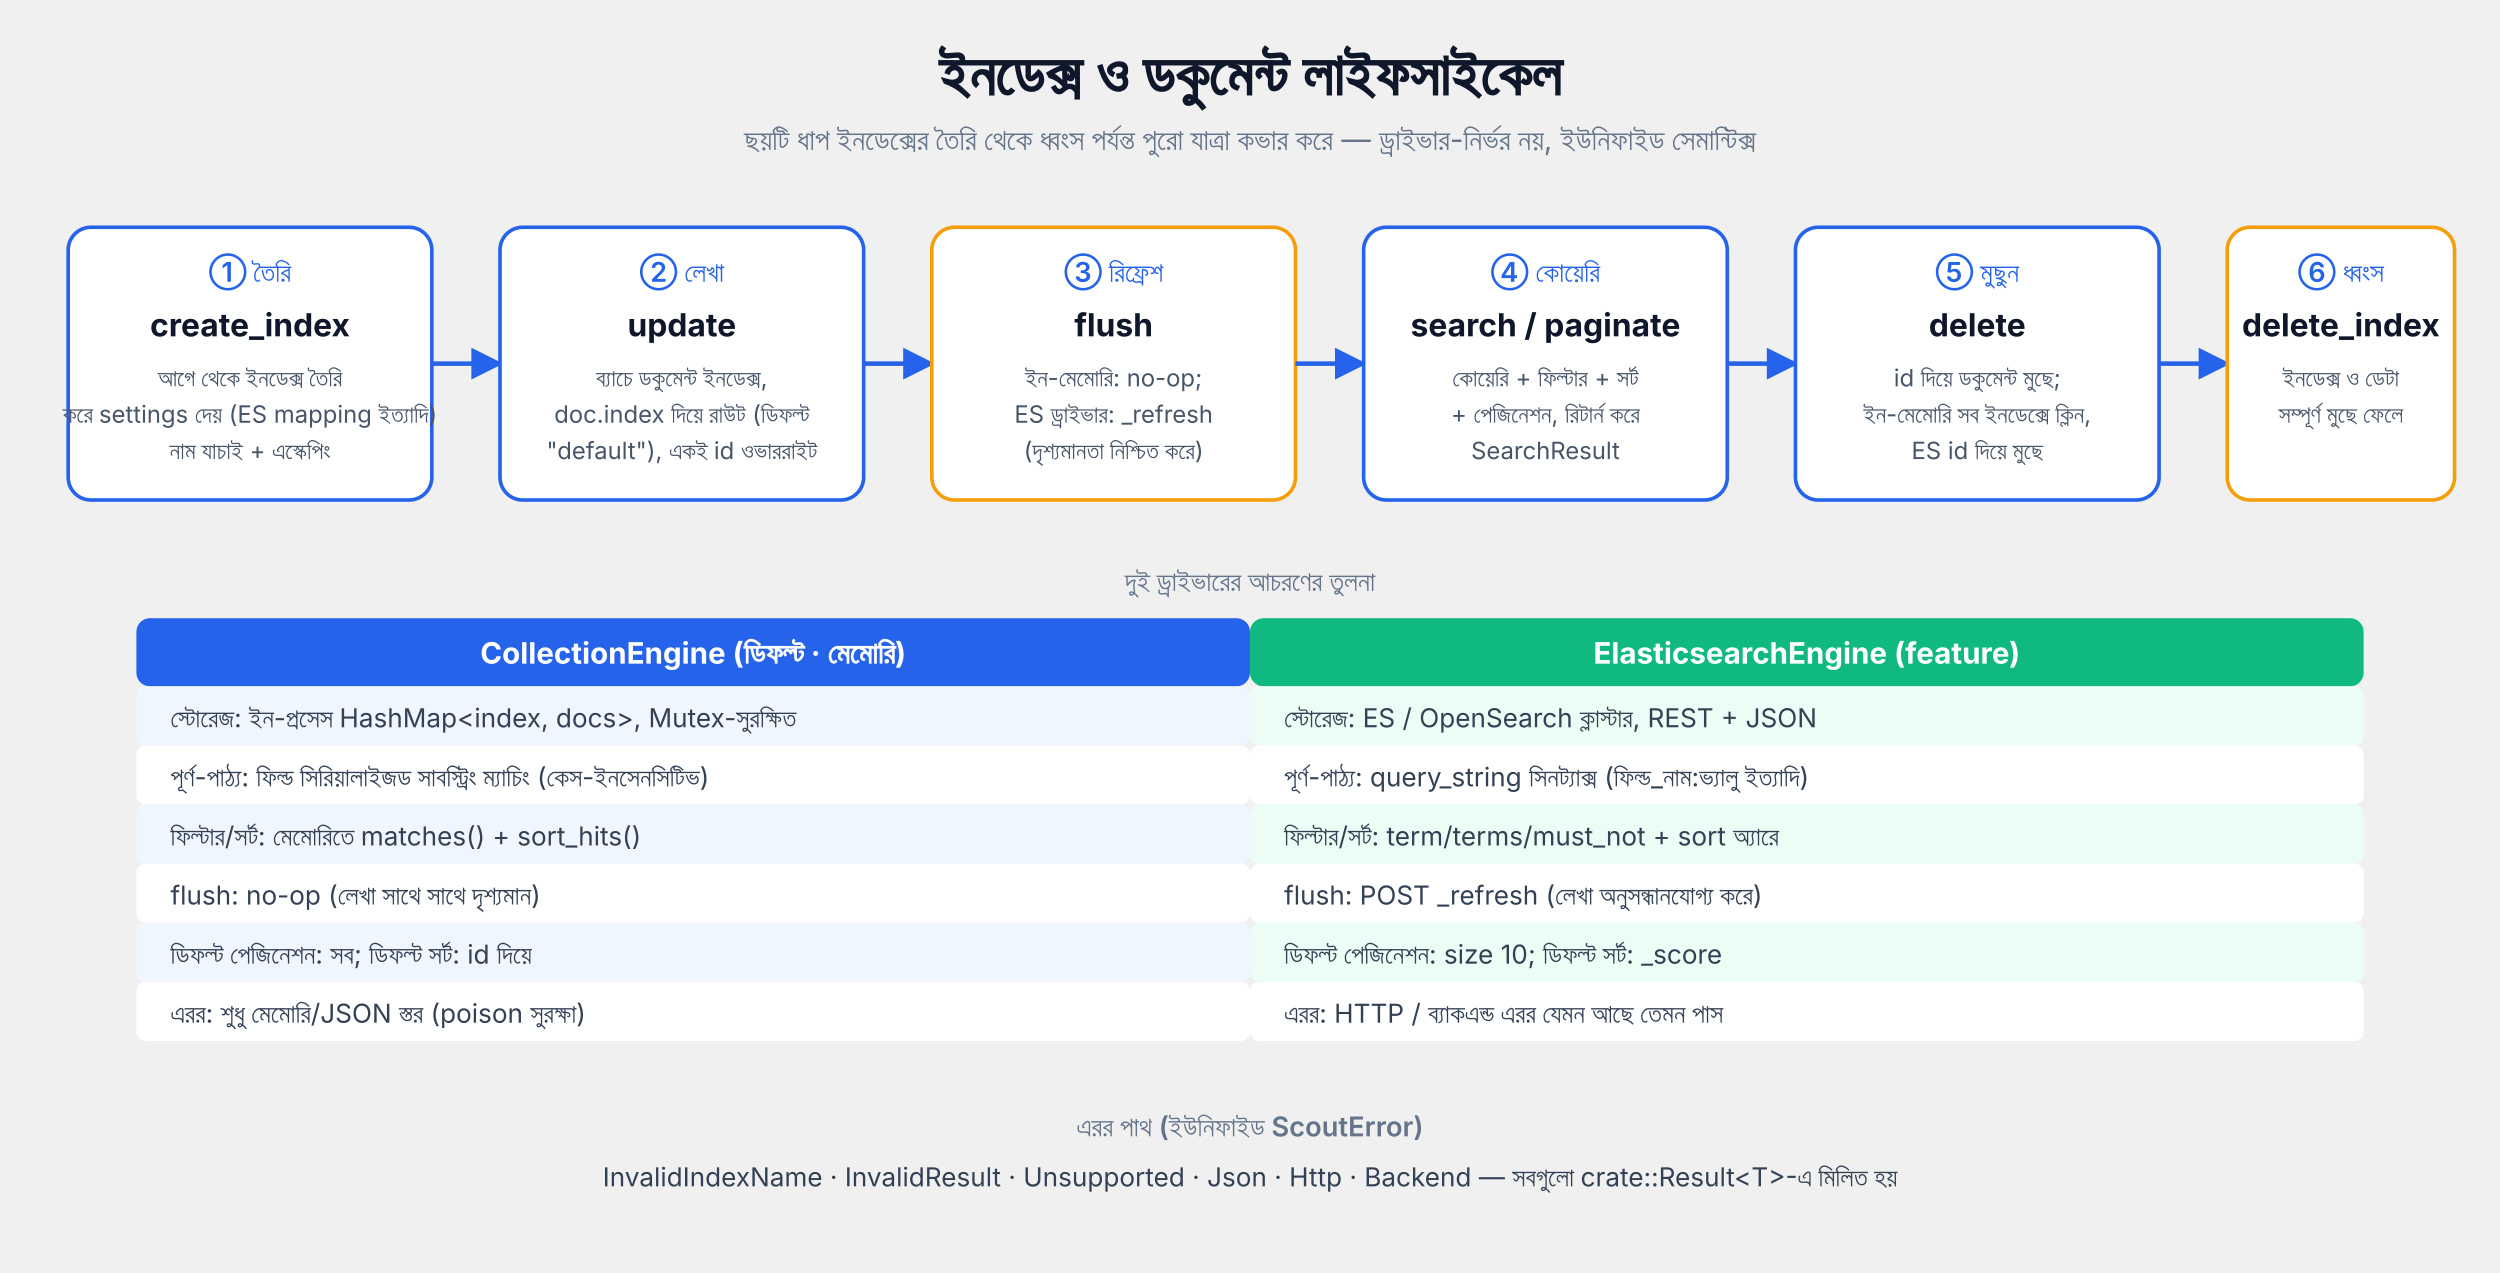
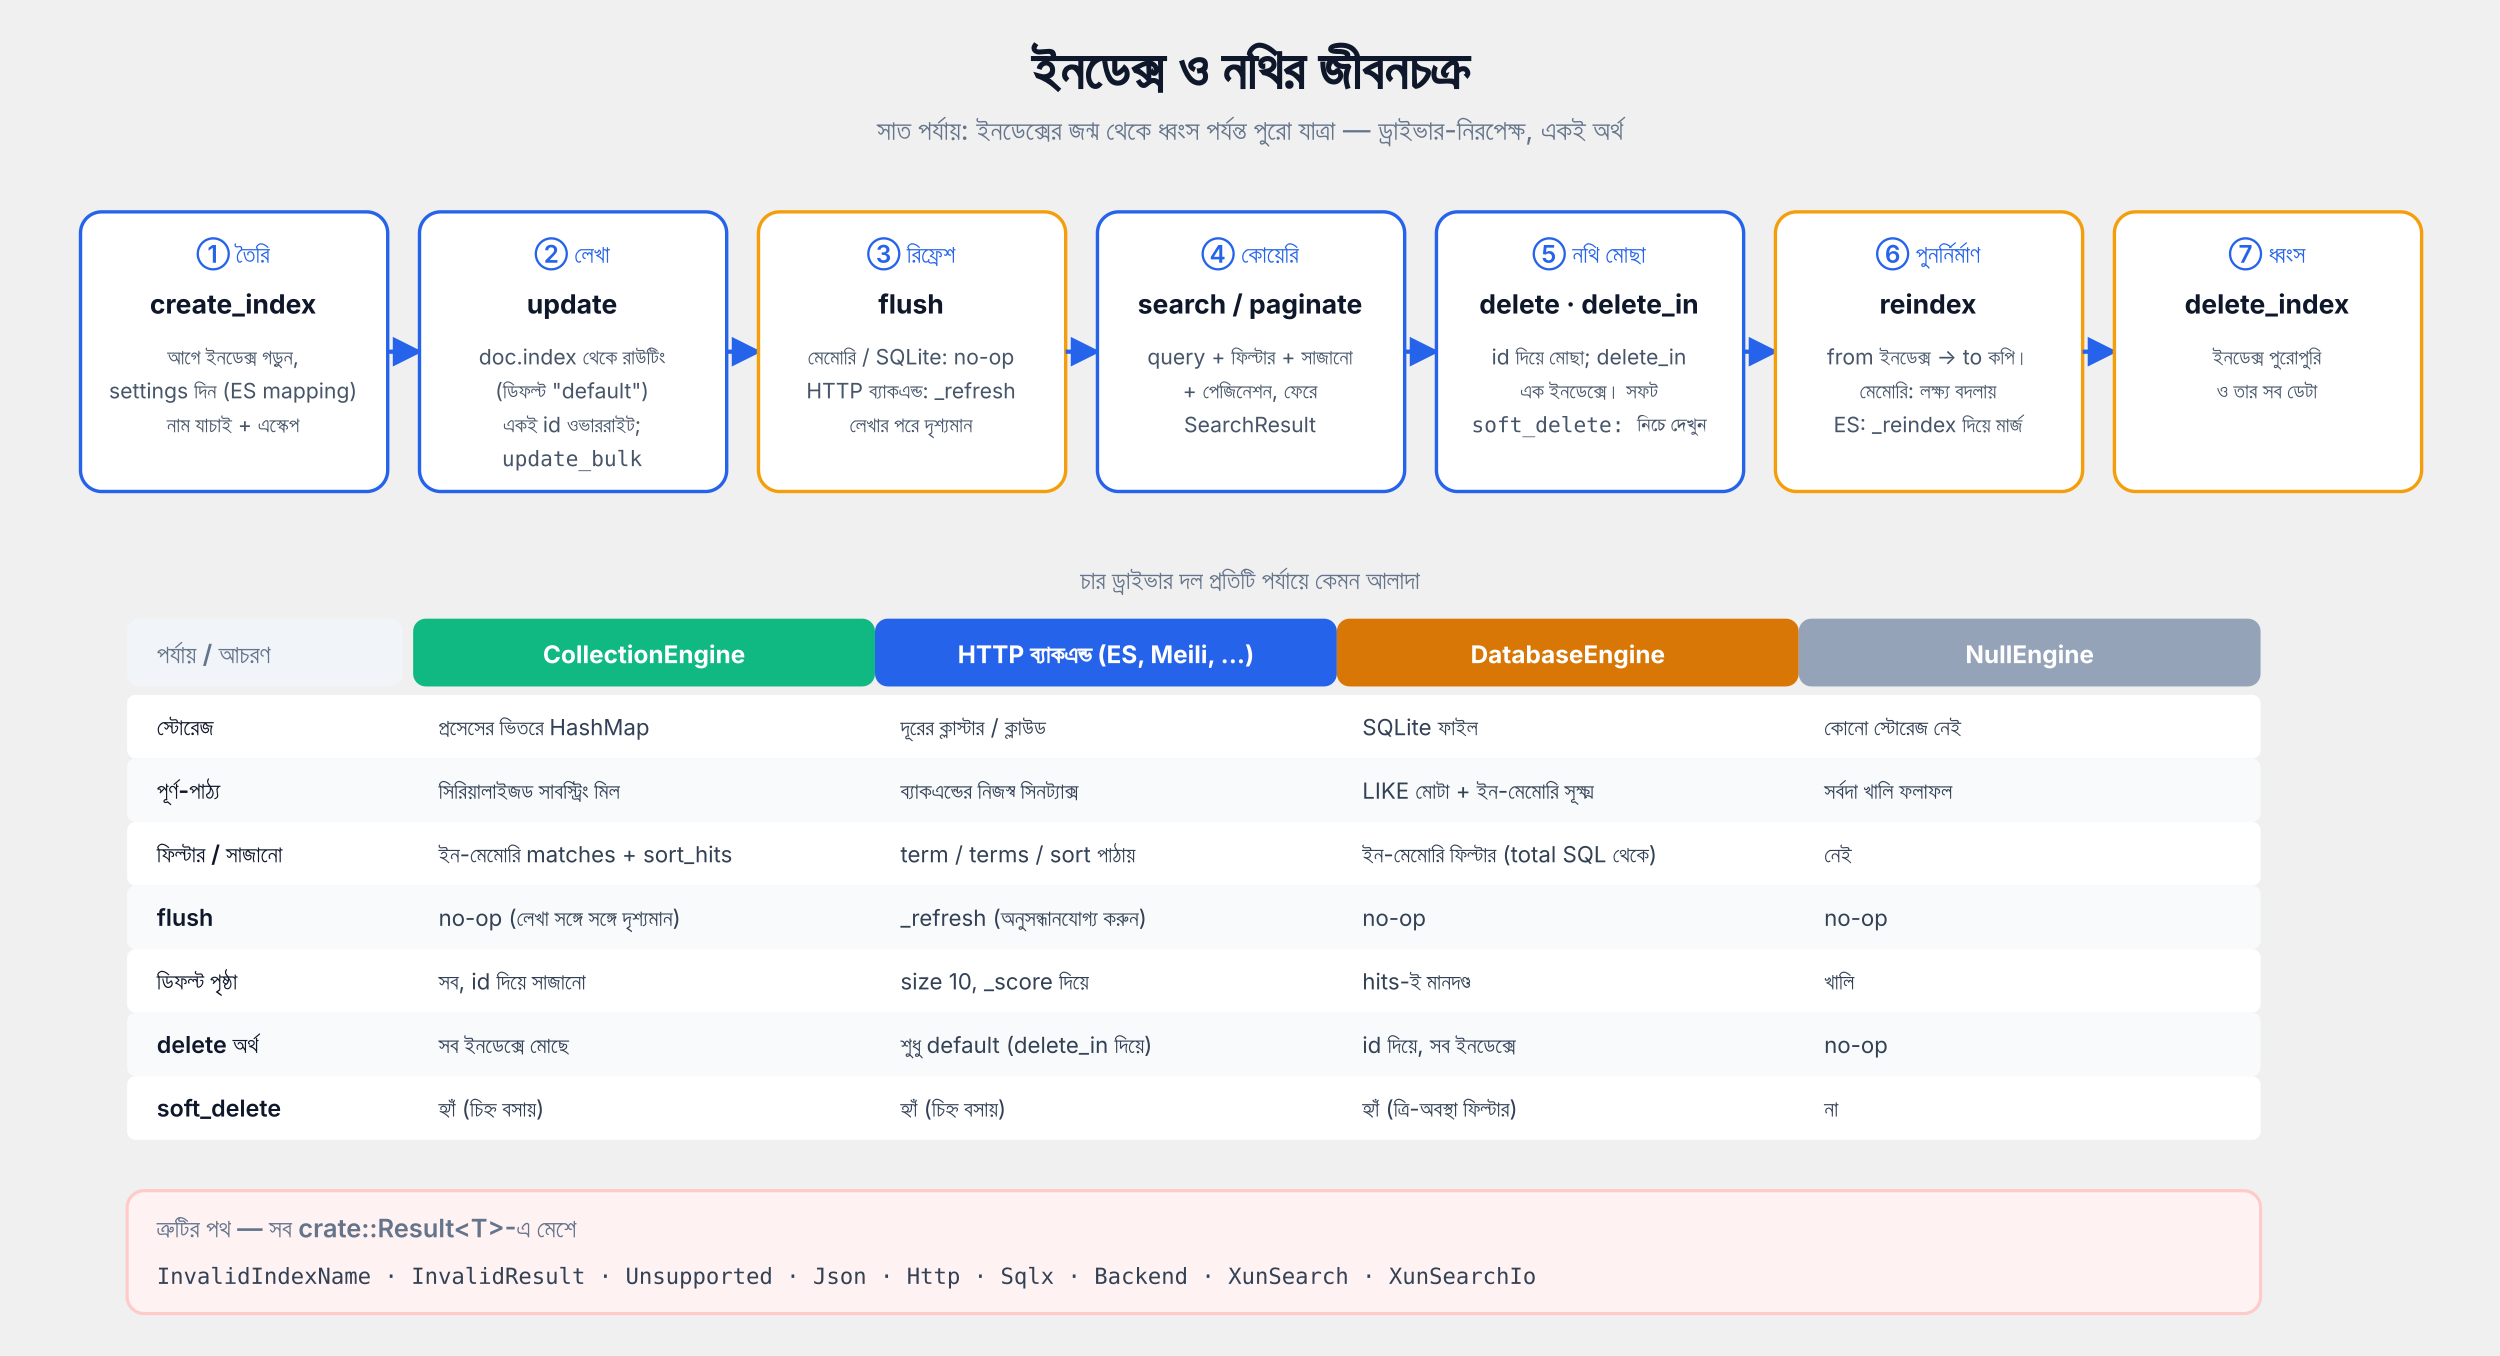
- <svg xmlns="http://www.w3.org/2000/svg" viewBox="0 0 1100 560" font-family="system-ui, -apple-system, 'Segoe UI', sans-serif">
+ <svg xmlns="http://www.w3.org/2000/svg" viewBox="0 0 1180 640" font-family="system-ui, -apple-system, 'Segoe UI', sans-serif" role="img" aria-labelledby="lifeTitle">
  <defs>
    <marker id="arrow2" viewBox="0 0 10 10" refX="9" refY="5" markerWidth="7" markerHeight="7" orient="auto-start-reverse">
      <path d="M 0 0 L 10 5 L 0 10 z" fill="#2563eb" />
    </marker>
    <style>
      .title { font-size: 26px; font-weight: 700; fill: #0f172a; }
      .sub   { font-size: 13px; fill: #64748b; }
-       .node  { fill: #ffffff; stroke: #2563eb; stroke-width: 1.6; rx: 10; }
+       .node  { fill: #ffffff; stroke: #2563eb; stroke-width: 1.6; }
      .node-alt { stroke: #f59e0b; }
-       .step  { font-size: 12px; font-weight: 600; fill: #2563eb; }
-       .name  { font-size: 14px; font-weight: 700; fill: #0f172a; }
-       .desc  { font-size: 10.5px; fill: #475569; }
-       .hdr   { font-size: 13px; font-weight: 700; fill: #ffffff; }
-       .hdr-a { fill: #2563eb; }
-       .hdr-b { fill: #10b981; }
-       .cell  { font-size: 11.5px; fill: #334155; }
+       .step  { font-size: 11.5px; font-weight: 600; fill: #2563eb; }
+       .name  { font-size: 12.5px; font-weight: 700; fill: #0f172a; }
+       .desc  { font-size: 10px; fill: #475569; }
+       .hdr   { font-size: 11.5px; font-weight: 700; fill: #ffffff; }
+       .cell  { font-size: 10.5px; fill: #334155; }
+       .rowlb { font-size: 11px; font-weight: 600; fill: #0f172a; }
      .lbl   { font-size: 12px; fill: #64748b; font-weight: 600; }
+       .mono  { font-family: ui-monospace, SFMono-Regular, Menlo, monospace; }
    </style>
  </defs>
-   <text x="550" y="42" text-anchor="middle" class="title">ইনডেক্স ও ডকুমেন্ট লাইফসাইকেল</text>
-   <text x="550" y="66" text-anchor="middle" class="sub">ছয়টি ধাপ ইনডেক্সের তৈরি থেকে ধ্বংস পর্যন্ত পুরো যাত্রা কভার করে — ড্রাইভার-নির্ভর নয়, ইউনিফাইড সেমান্টিক্স</text>
-   <rect x="30" y="100" width="160" height="120" class="node" />
+   <text x="590" y="42" text-anchor="middle" class="title">ইনডেক্স ও নথির জীবনচক্র</text>
+   <text x="590" y="66" text-anchor="middle" class="sub">সাত পর্যায়: ইনডেক্সের জন্ম থেকে ধ্বংস পর্যন্ত পুরো যাত্রা — ড্রাইভার-নিরপেক্ষ, একই অর্থ</text>
+   <rect x="38" y="100" width="145" height="132" rx="10" class="node" />
  <text x="110" y="124" text-anchor="middle" class="step">① তৈরি</text>
  <text x="110" y="148" text-anchor="middle" class="name">create_index</text>
-   <text x="110" y="170" text-anchor="middle" class="desc">আগে থেকে ইনডেক্স তৈরি</text>
-   <text x="110" y="186" text-anchor="middle" class="desc">করে settings দেয় (ES mapping ইত্যাদি)</text>
-   <text x="110" y="202" text-anchor="middle" class="desc">নাম যাচাই + এস্কেপিং</text>
-   <line x1="190" y1="160" x2="220" y2="160" stroke="#2563eb" stroke-width="2" marker-end="url(#arrow2)" />
-   <rect x="220" y="100" width="160" height="120" class="node" />
-   <text x="300" y="124" text-anchor="middle" class="step">② লেখা</text>
-   <text x="300" y="148" text-anchor="middle" class="name">update</text>
-   <text x="300" y="170" text-anchor="middle" class="desc">ব্যাচে ডকুমেন্ট ইনডেক্স,</text>
-   <text x="300" y="186" text-anchor="middle" class="desc">doc.index দিয়ে রাউট (ডিফল্ট</text>
-   <text x="300" y="202" text-anchor="middle" class="desc">"default"), একই id ওভাররাইট</text>
-   <line x1="380" y1="160" x2="410" y2="160" stroke="#2563eb" stroke-width="2" marker-end="url(#arrow2)" />
-   <rect x="410" y="100" width="160" height="120" class="node node-alt" />
-   <text x="490" y="124" text-anchor="middle" class="step">③ রিফ্রেশ</text>
-   <text x="490" y="148" text-anchor="middle" class="name">flush</text>
-   <text x="490" y="170" text-anchor="middle" class="desc">ইন-মেমোরি: no-op;</text>
-   <text x="490" y="186" text-anchor="middle" class="desc">ES ড্রাইভার: _refresh</text>
-   <text x="490" y="202" text-anchor="middle" class="desc">(দৃশ্যমানতা নিশ্চিত করে)</text>
-   <line x1="570" y1="160" x2="600" y2="160" stroke="#2563eb" stroke-width="2" marker-end="url(#arrow2)" />
-   <rect x="600" y="100" width="160" height="120" class="node" />
-   <text x="680" y="124" text-anchor="middle" class="step">④ কোয়েরি</text>
-   <text x="680" y="148" text-anchor="middle" class="name">search / paginate</text>
-   <text x="680" y="170" text-anchor="middle" class="desc">কোয়েরি + ফিল্টার + সর্ট</text>
-   <text x="680" y="186" text-anchor="middle" class="desc">+ পেজিনেশন, রিটার্ন করে</text>
-   <text x="680" y="202" text-anchor="middle" class="desc">SearchResult</text>
-   <line x1="760" y1="160" x2="790" y2="160" stroke="#2563eb" stroke-width="2" marker-end="url(#arrow2)" />
-   <rect x="790" y="100" width="160" height="120" class="node" />
-   <text x="870" y="124" text-anchor="middle" class="step">⑤ মুছুন</text>
-   <text x="870" y="148" text-anchor="middle" class="name">delete</text>
-   <text x="870" y="170" text-anchor="middle" class="desc">id দিয়ে ডকুমেন্ট মুছে;</text>
-   <text x="870" y="186" text-anchor="middle" class="desc">ইন-মেমোরি সব ইনডেক্সে ক্লিন,</text>
-   <text x="870" y="202" text-anchor="middle" class="desc">ES id দিয়ে মুছে</text>
-   <line x1="950" y1="160" x2="980" y2="160" stroke="#2563eb" stroke-width="2" marker-end="url(#arrow2)" />
-   <rect x="980" y="100" width="100" height="120" class="node node-alt" />
-   <text x="1030" y="124" text-anchor="middle" class="step">⑥ ধ্বংস</text>
-   <text x="1030" y="148" text-anchor="middle" class="name">delete_index</text>
-   <text x="1030" y="170" text-anchor="middle" class="desc">ইনডেক্স ও ডেটা</text>
-   <text x="1030" y="186" text-anchor="middle" class="desc">সম্পূর্ণ মুছে ফেলে</text>
-   <text x="550" y="260" text-anchor="middle" class="lbl">দুই ড্রাইভারের আচরণের তুলনা</text>
-   <rect x="60" y="272" width="490" height="30" rx="6" class="hdr hdr-a" />
-   <rect x="550" y="272" width="490" height="30" rx="6" class="hdr hdr-b" />
-   <text x="305" y="292" text-anchor="middle" class="hdr">CollectionEngine (ডিফল্ট · মেমোরি)</text>
-   <text x="795" y="292" text-anchor="middle" class="hdr">ElasticsearchEngine (feature)</text>
-   <rect x="60" y="302" width="490" height="26" rx="4" fill="#eff6ff" />
-   <rect x="550" y="302" width="490" height="26" rx="4" fill="#ecfdf5" />
-   <text x="75" y="320" class="cell">স্টোরেজ: ইন-প্রসেস HashMap&lt;index, docs&gt;, Mutex-সুরক্ষিত</text>
-   <text x="565" y="320" class="cell">স্টোরেজ: ES / OpenSearch ক্লাস্টার, REST + JSON</text>
-   <rect x="60" y="328" width="490" height="26" rx="4" fill="#ffffff" />
-   <rect x="550" y="328" width="490" height="26" rx="4" fill="#ffffff" />
-   <text x="75" y="346" class="cell">পূর্ণ-পাঠ্য: ফিল্ড সিরিয়ালাইজড সাবস্ট্রিং ম্যাচিং (কেস-ইনসেনসিটিভ)</text>
-   <text x="565" y="346" class="cell">পূর্ণ-পাঠ্য: query_string সিনট্যাক্স (ফিল্ড_নাম:ভ্যালু ইত্যাদি)</text>
-   <rect x="60" y="354" width="490" height="26" rx="4" fill="#eff6ff" />
-   <rect x="550" y="354" width="490" height="26" rx="4" fill="#ecfdf5" />
-   <text x="75" y="372" class="cell">ফিল্টার/সর্ট: মেমোরিতে matches() + sort_hits()</text>
-   <text x="565" y="372" class="cell">ফিল্টার/সর্ট: term/terms/must_not + sort অ্যারে</text>
-   <rect x="60" y="380" width="490" height="26" rx="4" fill="#ffffff" />
-   <rect x="550" y="380" width="490" height="26" rx="4" fill="#ffffff" />
-   <text x="75" y="398" class="cell">flush: no-op (লেখা সাথে সাথে দৃশ্যমান)</text>
-   <text x="565" y="398" class="cell">flush: POST _refresh (লেখা অনুসন্ধানযোগ্য করে)</text>
-   <rect x="60" y="406" width="490" height="26" rx="4" fill="#eff6ff" />
-   <rect x="550" y="406" width="490" height="26" rx="4" fill="#ecfdf5" />
-   <text x="75" y="424" class="cell">ডিফল্ট পেজিনেশন: সব; ডিফল্ট সর্ট: id দিয়ে</text>
-   <text x="565" y="424" class="cell">ডিফল্ট পেজিনেশন: size 10; ডিফল্ট সর্ট: _score</text>
-   <rect x="60" y="432" width="490" height="26" rx="4" fill="#ffffff" />
-   <rect x="550" y="432" width="490" height="26" rx="4" fill="#ffffff" />
-   <text x="75" y="450" class="cell">এরর: শুধু মেমোরি/JSON স্তর (poison সুরক্ষা)</text>
-   <text x="565" y="450" class="cell">এরর: HTTP / ব্যাকএন্ড এরর যেমন আছে তেমন পাস</text>
-   <text x="550" y="500" text-anchor="middle" class="lbl">এরর পাথ (ইউনিফাইড ScoutError)</text>
-   <text x="550" y="522" text-anchor="middle" class="cell">InvalidIndexName · InvalidResult · Unsupported · Json · Http · Backend — সবগুলো crate::Result&lt;T&gt;-এ মিলিত হয়</text>
+   <text x="110" y="172" text-anchor="middle" class="desc">আগে ইনডেক্স গড়ুন,</text>
+   <text x="110" y="188" text-anchor="middle" class="desc">settings দিন (ES mapping)</text>
+   <text x="110" y="204" text-anchor="middle" class="desc">নাম যাচাই + এস্কেপ</text>
+   <line x1="183" y1="166" x2="198" y2="166" stroke="#2563eb" stroke-width="2" marker-end="url(#arrow2)" />
+   <rect x="198" y="100" width="145" height="132" rx="10" class="node" />
+   <text x="270" y="124" text-anchor="middle" class="step">② লেখা</text>
+   <text x="270" y="148" text-anchor="middle" class="name">update</text>
+   <text x="270" y="172" text-anchor="middle" class="desc">doc.index থেকে রাউটিং</text>
+   <text x="270" y="188" text-anchor="middle" class="desc">(ডিফল্ট "default")</text>
+   <text x="270" y="204" text-anchor="middle" class="desc">একই id ওভাররাইট;</text>
+   <text x="270" y="220" text-anchor="middle" class="desc mono">update_bulk</text>
+   <line x1="343" y1="166" x2="358" y2="166" stroke="#2563eb" stroke-width="2" marker-end="url(#arrow2)" />
+   <rect x="358" y="100" width="145" height="132" rx="10" class="node node-alt" />
+   <text x="430" y="124" text-anchor="middle" class="step">③ রিফ্রেশ</text>
+   <text x="430" y="148" text-anchor="middle" class="name">flush</text>
+   <text x="430" y="172" text-anchor="middle" class="desc">মেমোরি / SQLite: no-op</text>
+   <text x="430" y="188" text-anchor="middle" class="desc">HTTP ব্যাকএন্ড: _refresh</text>
+   <text x="430" y="204" text-anchor="middle" class="desc">লেখার পরে দৃশ্যমান</text>
+   <line x1="503" y1="166" x2="518" y2="166" stroke="#2563eb" stroke-width="2" marker-end="url(#arrow2)" />
+   <rect x="518" y="100" width="145" height="132" rx="10" class="node" />
+   <text x="590" y="124" text-anchor="middle" class="step">④ কোয়েরি</text>
+   <text x="590" y="148" text-anchor="middle" class="name">search / paginate</text>
+   <text x="590" y="172" text-anchor="middle" class="desc">query + ফিল্টার + সাজানো</text>
+   <text x="590" y="188" text-anchor="middle" class="desc">+ পেজিনেশন, ফেরে</text>
+   <text x="590" y="204" text-anchor="middle" class="desc">SearchResult</text>
+   <line x1="663" y1="166" x2="678" y2="166" stroke="#2563eb" stroke-width="2" marker-end="url(#arrow2)" />
+   <rect x="678" y="100" width="145" height="132" rx="10" class="node" />
+   <text x="750" y="124" text-anchor="middle" class="step">⑤ নথি মোছা</text>
+   <text x="750" y="148" text-anchor="middle" class="name">delete · delete_in</text>
+   <text x="750" y="172" text-anchor="middle" class="desc">id দিয়ে মোছা; delete_in</text>
+   <text x="750" y="188" text-anchor="middle" class="desc">এক ইনডেক্সে। সফট</text>
+   <text x="750" y="204" text-anchor="middle" class="desc mono">soft_delete: নিচে দেখুন</text>
+   <line x1="823" y1="166" x2="838" y2="166" stroke="#2563eb" stroke-width="2" marker-end="url(#arrow2)" />
+   <rect x="838" y="100" width="145" height="132" rx="10" class="node node-alt" />
+   <text x="910" y="124" text-anchor="middle" class="step">⑥ পুনর্নির্মাণ</text>
+   <text x="910" y="148" text-anchor="middle" class="name">reindex</text>
+   <text x="910" y="172" text-anchor="middle" class="desc">from ইনডেক্স → to কপি।</text>
+   <text x="910" y="188" text-anchor="middle" class="desc">মেমোরি: লক্ষ্য বদলায়</text>
+   <text x="910" y="204" text-anchor="middle" class="desc">ES: _reindex দিয়ে মার্জ</text>
+   <line x1="983" y1="166" x2="998" y2="166" stroke="#2563eb" stroke-width="2" marker-end="url(#arrow2)" />
+   <rect x="998" y="100" width="145" height="132" rx="10" class="node node-alt" />
+   <text x="1070" y="124" text-anchor="middle" class="step">⑦ ধ্বংস</text>
+   <text x="1070" y="148" text-anchor="middle" class="name">delete_index</text>
+   <text x="1070" y="172" text-anchor="middle" class="desc">ইনডেক্স পুরোপুরি</text>
+   <text x="1070" y="188" text-anchor="middle" class="desc">ও তার সব ডেটা</text>
+   <text x="590" y="278" text-anchor="middle" class="lbl">চার ড্রাইভার দল প্রতিটি পর্যায়ে কেমন আলাদা</text>
+   <rect x="60" y="292" width="130" height="32" rx="6" fill="#f1f5f9" />
+   <rect x="195" y="292" width="218" height="32" rx="6" fill="#10b981" />
+   <rect x="413" y="292" width="218" height="32" rx="6" fill="#2563eb" />
+   <rect x="631" y="292" width="218" height="32" rx="6" fill="#d97706" />
+   <rect x="849" y="292" width="218" height="32" rx="6" fill="#94a3b8" />
+   <text x="74" y="313" class="lbl">পর্যায় / আচরণ</text>
+   <text x="304" y="313" text-anchor="middle" class="hdr">CollectionEngine</text>
+   <text x="522" y="313" text-anchor="middle" class="hdr">HTTP ব্যাকএন্ড (ES, Meili, …)</text>
+   <text x="740" y="313" text-anchor="middle" class="hdr">DatabaseEngine</text>
+   <text x="958" y="313" text-anchor="middle" class="hdr">NullEngine</text>
+   <rect x="60" y="328" width="1007" height="30" rx="4" fill="#ffffff" />
+   <text x="74" y="347" class="rowlb">স্টোরেজ</text>
+   <text x="207" y="347" class="cell">প্রসেসের ভিতরে HashMap</text>
+   <text x="425" y="347" class="cell">দূরের ক্লাস্টার / ক্লাউড</text>
+   <text x="643" y="347" class="cell">SQLite ফাইল</text>
+   <text x="861" y="347" class="cell">কোনো স্টোরেজ নেই</text>
+   <rect x="60" y="358" width="1007" height="30" rx="4" fill="#f8fafc" />
+   <text x="74" y="377" class="rowlb">পূর্ণ-পাঠ্য</text>
+   <text x="207" y="377" class="cell">সিরিয়ালাইজড সাবস্ট্রিং মিল</text>
+   <text x="425" y="377" class="cell">ব্যাকএন্ডের নিজস্ব সিনট্যাক্স</text>
+   <text x="643" y="377" class="cell">LIKE মোটা + ইন-মেমোরি সূক্ষ্ম</text>
+   <text x="861" y="377" class="cell">সর্বদা খালি ফলাফল</text>
+   <rect x="60" y="388" width="1007" height="30" rx="4" fill="#ffffff" />
+   <text x="74" y="407" class="rowlb">ফিল্টার / সাজানো</text>
+   <text x="207" y="407" class="cell">ইন-মেমোরি matches + sort_hits</text>
+   <text x="425" y="407" class="cell">term / terms / sort পাঠায়</text>
+   <text x="643" y="407" class="cell">ইন-মেমোরি ফিল্টার (total SQL থেকে)</text>
+   <text x="861" y="407" class="cell">নেই</text>
+   <rect x="60" y="418" width="1007" height="30" rx="4" fill="#f8fafc" />
+   <text x="74" y="437" class="rowlb">flush</text>
+   <text x="207" y="437" class="cell">no-op (লেখা সঙ্গে সঙ্গে দৃশ্যমান)</text>
+   <text x="425" y="437" class="cell">_refresh (অনুসন্ধানযোগ্য করুন)</text>
+   <text x="643" y="437" class="cell">no-op</text>
+   <text x="861" y="437" class="cell">no-op</text>
+   <rect x="60" y="448" width="1007" height="30" rx="4" fill="#ffffff" />
+   <text x="74" y="467" class="rowlb">ডিফল্ট পৃষ্ঠা</text>
+   <text x="207" y="467" class="cell">সব, id দিয়ে সাজানো</text>
+   <text x="425" y="467" class="cell">size 10, _score দিয়ে</text>
+   <text x="643" y="467" class="cell">hits-ই মানদণ্ড</text>
+   <text x="861" y="467" class="cell">খালি</text>
+   <rect x="60" y="478" width="1007" height="30" rx="4" fill="#f8fafc" />
+   <text x="74" y="497" class="rowlb">delete অর্থ</text>
+   <text x="207" y="497" class="cell">সব ইনডেক্সে মোছে</text>
+   <text x="425" y="497" class="cell">শুধু default (delete_in দিয়ে)</text>
+   <text x="643" y="497" class="cell">id দিয়ে, সব ইনডেক্সে</text>
+   <text x="861" y="497" class="cell">no-op</text>
+   <rect x="60" y="508" width="1007" height="30" rx="4" fill="#ffffff" />
+   <text x="74" y="527" class="rowlb">soft_delete</text>
+   <text x="207" y="527" class="cell">হ্যাঁ (চিহ্ন বসায়)</text>
+   <text x="425" y="527" class="cell">হ্যাঁ (চিহ্ন বসায়)</text>
+   <text x="643" y="527" class="cell">হ্যাঁ (ত্রি-অবস্থা ফিল্টার)</text>
+   <text x="861" y="527" class="cell">না</text>
+   <rect x="60" y="562" width="1007" height="58" rx="8" fill="#fef2f2" stroke="#fecaca" stroke-width="1.5" />
+   <text x="74" y="584" class="lbl">ত্রুটির পথ — সব crate::Result&lt;T&gt;-এ মেশে</text>
+   <text x="74" y="606" class="cell mono">InvalidIndexName · InvalidResult · Unsupported · Json · Http · Sqlx · Backend · XunSearch · XunSearchIo</text>
</svg>
